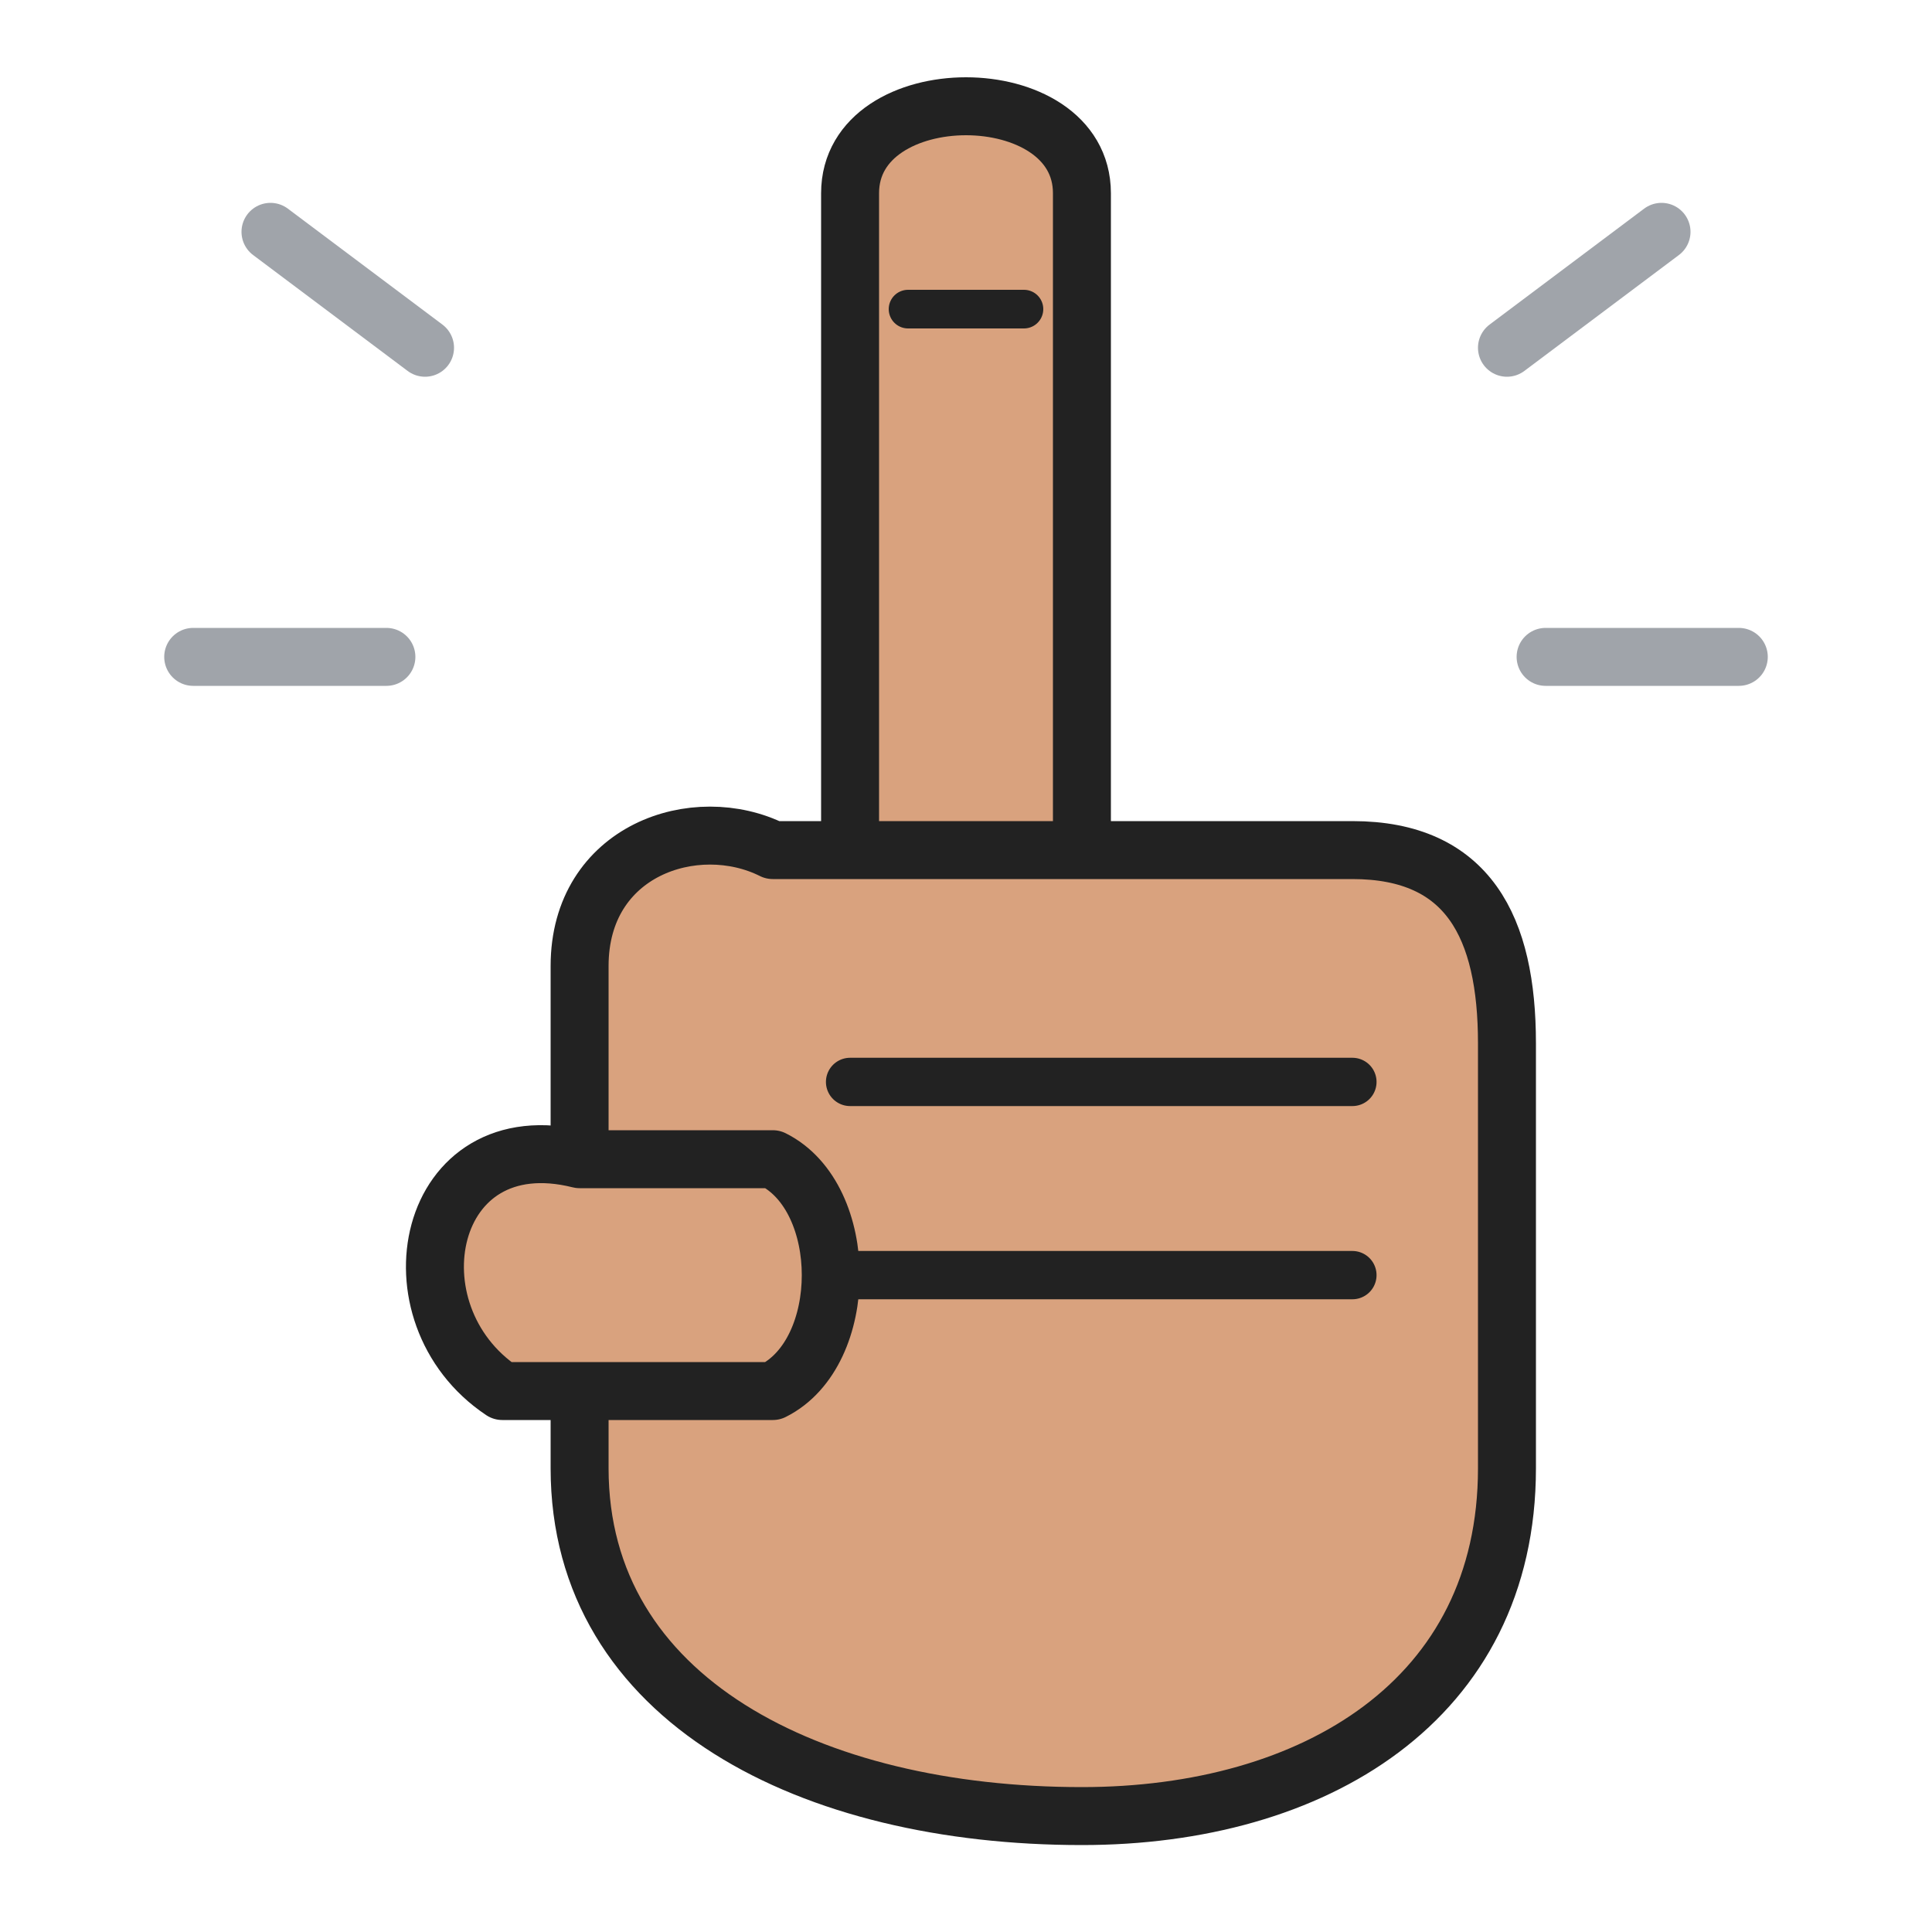
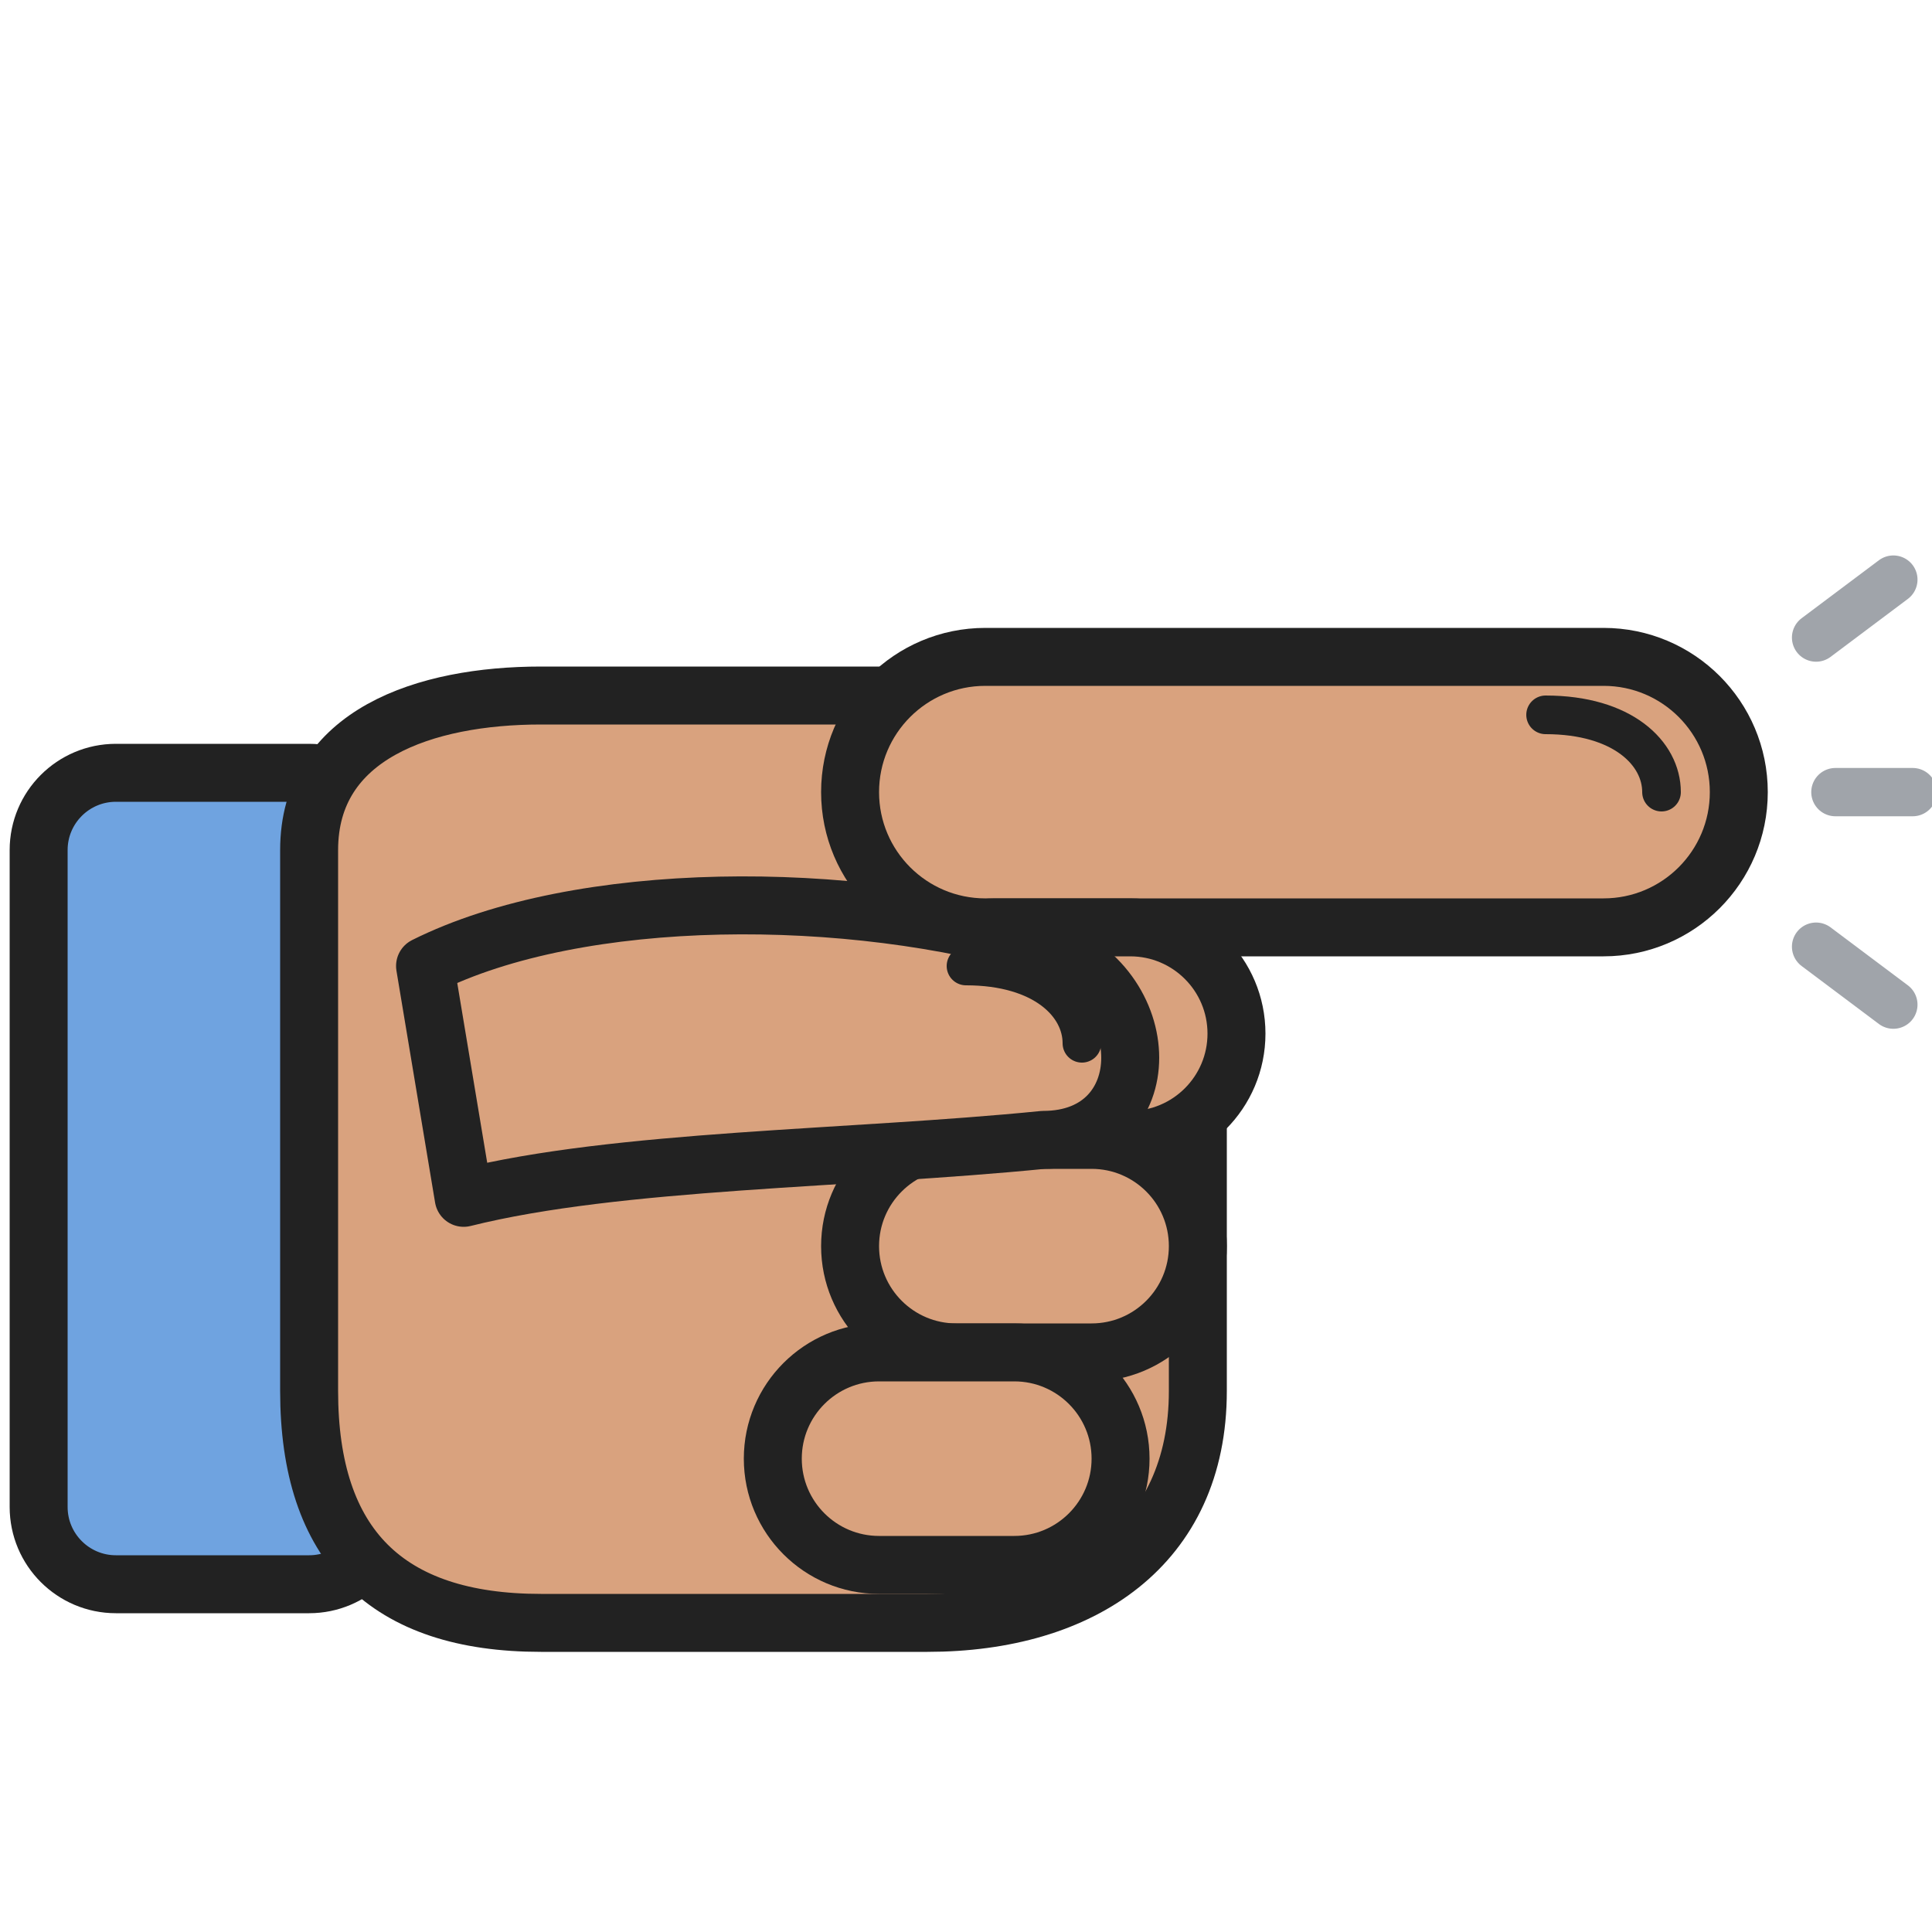
<svg xmlns="http://www.w3.org/2000/svg" viewBox="0 0 100 100">
-   <path d="M44 10 C44 4 56 4 56 10 L56 50 L44 50 Z" fill="#D9A27E" stroke="#222" stroke-width="3" stroke-linejoin="round" stroke-linecap="round" />
-   <path d="M30 50 C30 44 36 42 40 44 L70 44 C76 44 78 48 78 54 L78 76 C78 88 68 94 56 94 C42 94 30 88 30 76 Z" fill="#D9A27E" stroke="#222" stroke-width="3" stroke-linejoin="round" stroke-linecap="round" />
-   <path d="M44 56 L70 56 M44 66 L70 66" fill="none" stroke="#222" stroke-width="2.5" stroke-linecap="round" stroke-linejoin="round" />
-   <path d="M30 60 C22 58 20 68 26 72 L40 72 C44 70 44 62 40 60 Z" fill="#D9A27E" stroke="#222" stroke-width="3" stroke-linejoin="round" stroke-linecap="round" />
-   <path d="M47 16 L53 16" fill="none" stroke="#222" stroke-width="2" stroke-linecap="round" stroke-linejoin="round" />
-   <path d="M22 18 L14 12 M78 18 L86 12 M20 34 L10 34 M80 34 L90 34" fill="none" stroke="#A0A4AA" stroke-width="3" stroke-linecap="round" stroke-linejoin="round" />
+   <rect x="2" y="40" width="18" height="42" rx="4" fill="#6FA3E0" stroke="#222" stroke-width="3" stroke-linejoin="round" stroke-linecap="round" />
+   <path d="M16 44 C16 38 22 36 28 36 L52 36 C58 36 62 40 62 46 L62 72 C62 80 56 84 48 84 L28 84 C20 84 16 80 16 72 Z" fill="#D9A27E" stroke="#222" stroke-width="3" stroke-linejoin="round" stroke-linecap="round" />
+   <rect x="44" y="34" width="46" height="14" rx="7" fill="#D9A27E" stroke="#222" stroke-width="3" stroke-linejoin="round" stroke-linecap="round" />
+   <path d="M80 37 C84 37 86 39 86 41" fill="none" stroke="#222" stroke-width="2" stroke-linecap="round" stroke-linejoin="round" />
+   <rect x="46" y="48" width="18" height="11" rx="5.5" fill="#D9A27E" stroke="#222" stroke-width="3" stroke-linejoin="round" stroke-linecap="round" />
+   <rect x="44" y="59" width="18" height="11" rx="5.5" fill="#D9A27E" stroke="#222" stroke-width="3" stroke-linejoin="round" stroke-linecap="round" />
+   <rect x="40" y="70" width="18" height="11" rx="5.5" fill="#D9A27E" stroke="#222" stroke-width="3" stroke-linejoin="round" stroke-linecap="round" />
+   <path d="M22 50 C30 46 44 46 54 49 C60 51 60 59 54 59 C44 60 32 60 24 62 Z" fill="#D9A27E" stroke="#222" stroke-width="3" stroke-linejoin="round" stroke-linecap="round" />
+   <path d="M50 50 C54 50 56 52 56 54" fill="none" stroke="#222" stroke-width="2" stroke-linecap="round" stroke-linejoin="round" />
+   <path d="M94 33 L98 30 M95 41 L99 41 M94 49 L98 52" fill="none" stroke="#A0A4AA" stroke-width="2.5" stroke-linecap="round" stroke-linejoin="round" />
</svg>
